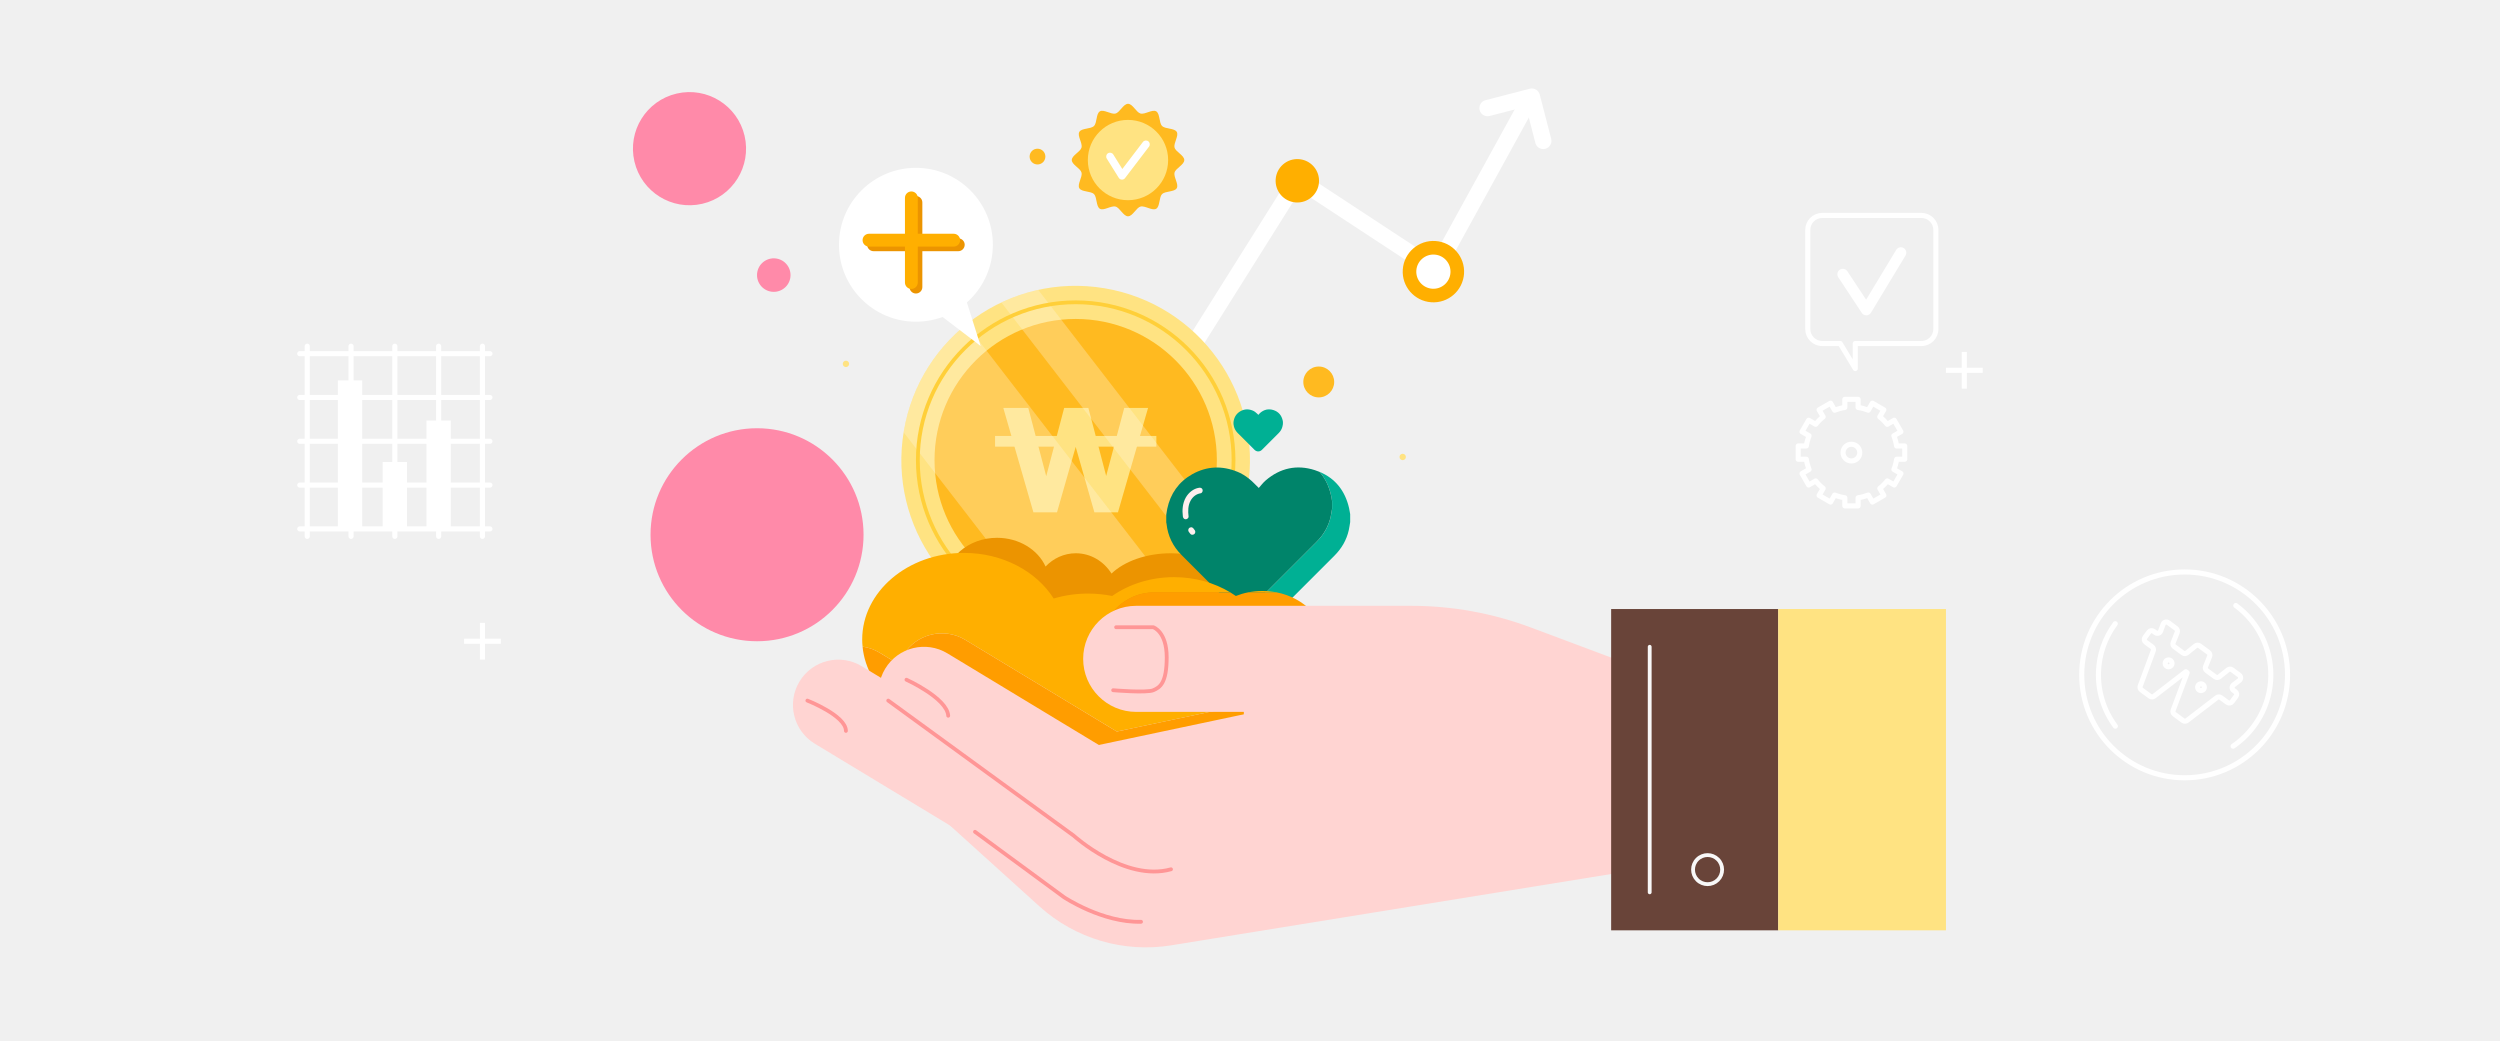
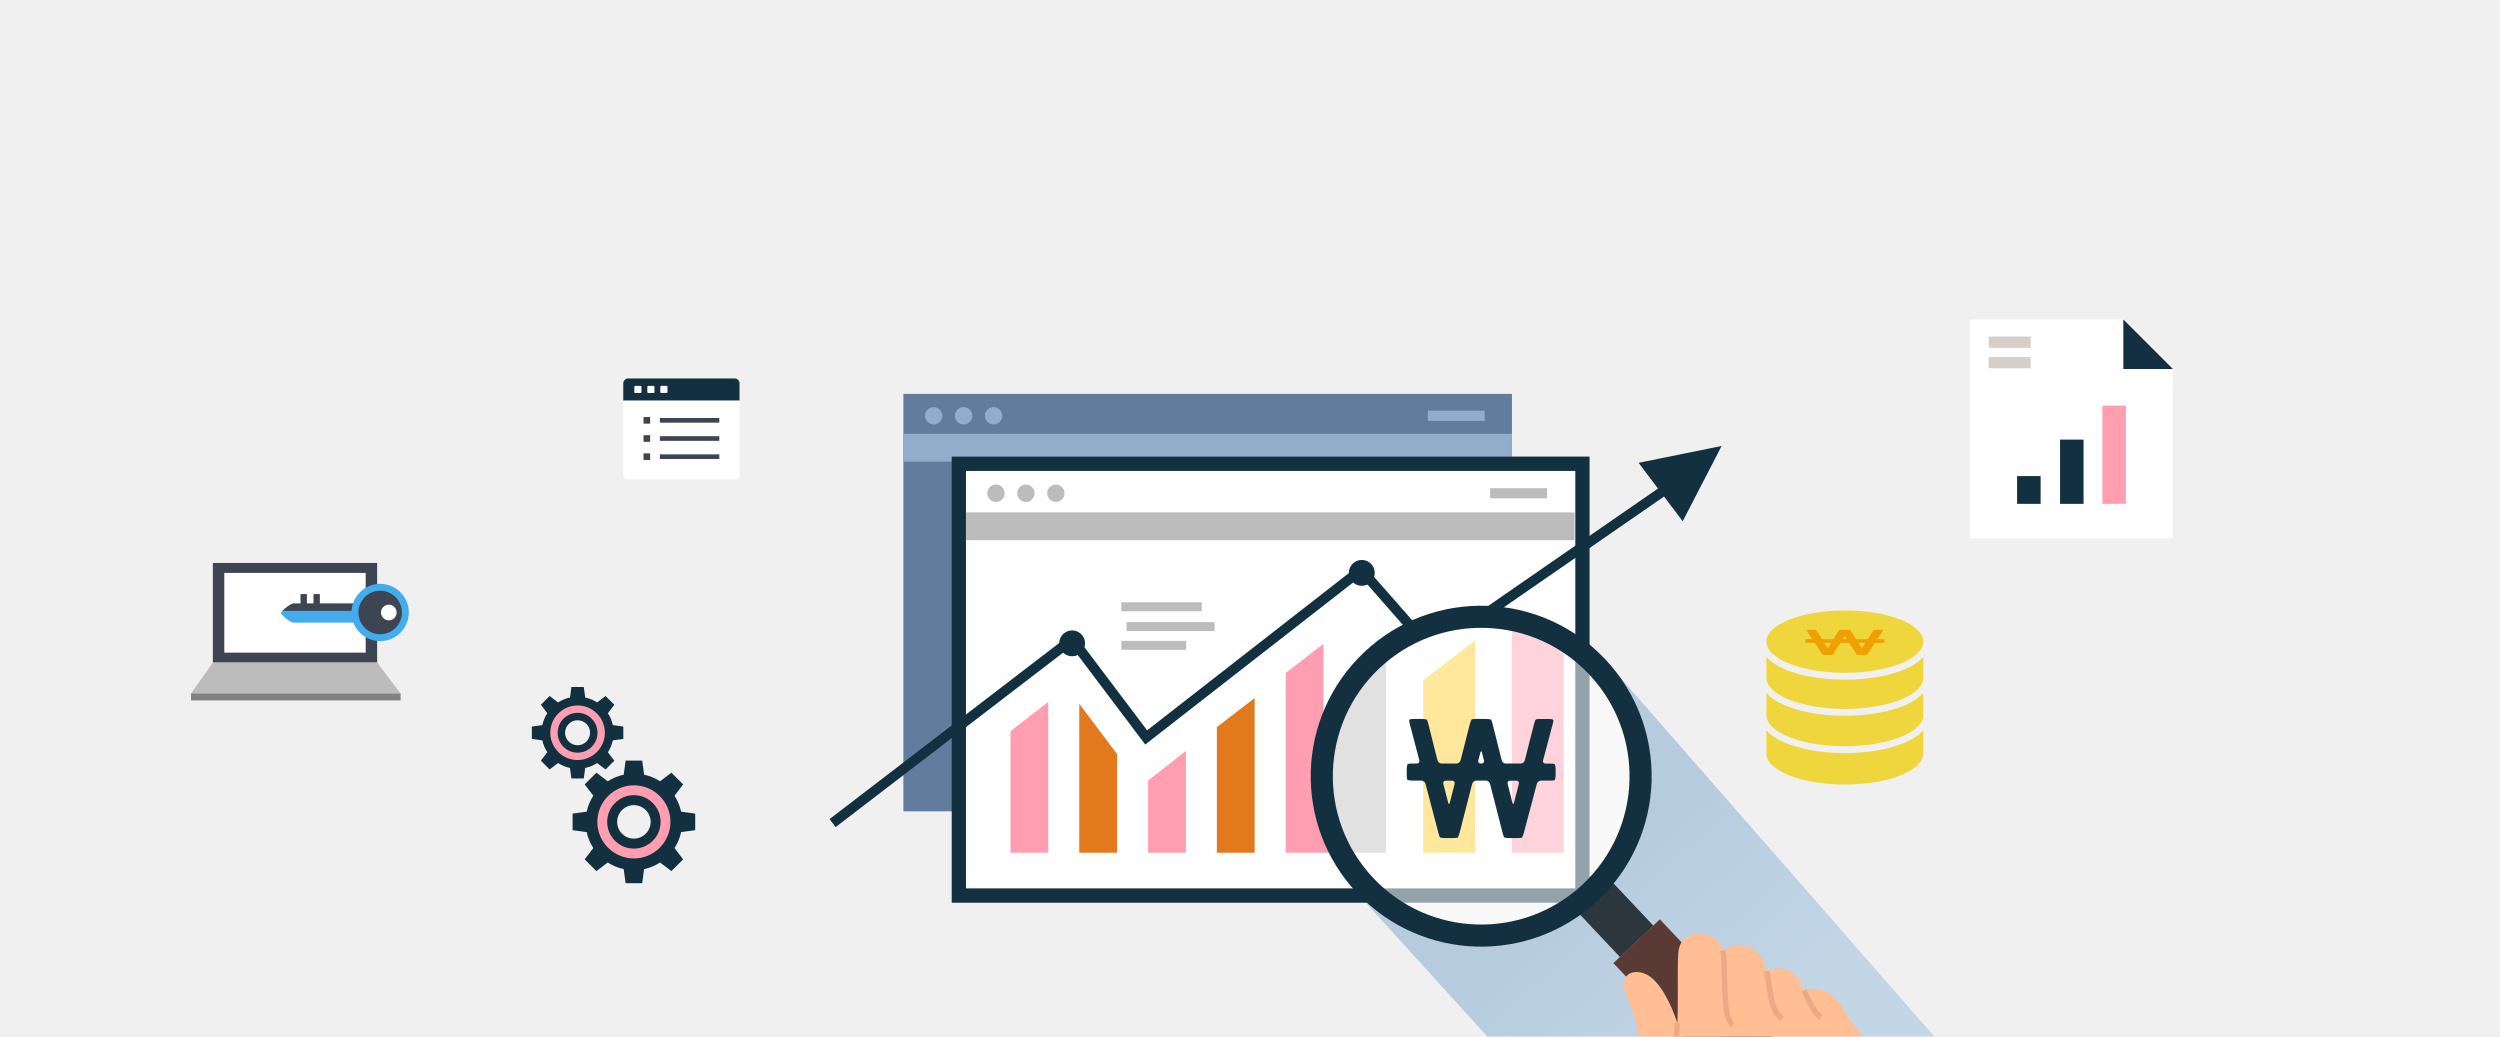
- <svg xmlns="http://www.w3.org/2000/svg" width="980" height="408" viewBox="0 0 980 408" fill="none">
-   <path d="M551.109 179.13C551.109 179.82 550.549 180.38 549.859 180.38C549.169 180.38 548.609 179.82 548.609 179.13C548.609 178.44 549.169 177.88 549.859 177.88C550.549 177.88 551.109 178.44 551.109 179.13Z" fill="#FFE382" />
-   <path d="M332.859 142.64C332.859 143.33 332.299 143.89 331.609 143.89C330.919 143.89 330.359 143.33 330.359 142.64C330.359 141.95 330.919 141.39 331.609 141.39C332.299 141.39 332.859 141.95 332.859 142.64Z" fill="#FFE382" />
-   <path d="M425.711 205.12C425.201 205.08 424.701 204.93 424.241 204.64C422.751 203.7 422.291 201.73 423.231 200.23L505.961 68.58C506.421 67.85 507.151 67.34 507.991 67.16C508.831 66.98 509.711 67.14 510.431 67.61L561.661 101.25L596.001 38.83C596.851 37.28 598.801 36.72 600.341 37.57C601.891 38.42 602.451 40.37 601.601 41.91L565.591 107.36C565.161 108.14 564.421 108.71 563.561 108.92C562.691 109.13 561.781 108.98 561.031 108.49L509.641 74.75L428.651 203.64C427.991 204.67 426.841 205.2 425.711 205.12Z" fill="white" />
-   <path d="M604.74 58.43C603.41 58.34 602.22 57.41 601.87 56.04L598.18 41.78L583.92 45.47C582.21 45.91 580.47 44.88 580.02 43.17C579.58 41.46 580.61 39.72 582.32 39.27L599.68 34.78C601.39 34.34 603.13 35.37 603.58 37.08L608.07 54.43C608.51 56.14 607.48 57.88 605.77 58.33C605.42 58.42 605.07 58.45 604.74 58.43Z" fill="white" />
-   <path d="M517.04 71.47C516.71 76.16 512.64 79.69 507.95 79.36C503.26 79.03 499.73 74.96 500.06 70.27C500.39 65.58 504.46 62.05 509.15 62.38C513.84 62.71 517.38 66.78 517.04 71.47Z" fill="#FFAF00" />
-   <path d="M573.9 107.33C573.43 113.96 567.68 118.96 561.05 118.49C554.42 118.02 549.42 112.27 549.89 105.64C550.36 99.01 556.11 94.01 562.74 94.48C569.37 94.95 574.36 100.7 573.9 107.33Z" fill="#FFAF00" />
-   <path d="M568.58 106.96C568.32 110.65 565.11 113.44 561.42 113.18C557.73 112.92 554.94 109.71 555.2 106.02C555.46 102.33 558.67 99.54 562.36 99.8C566.06 100.06 568.84 103.26 568.58 106.96Z" fill="white" />
-   <path d="M489.034 191.679C495.279 154.467 470.175 119.239 432.964 112.995C395.752 106.75 360.524 131.854 354.28 169.065C348.035 206.276 373.138 241.504 410.35 247.749C447.561 253.994 482.789 228.89 489.034 191.679Z" fill="#FFE382" />
-   <path d="M421.67 235.71C452.234 235.71 477.01 210.933 477.01 180.37C477.01 149.807 452.234 125.03 421.67 125.03C391.107 125.03 366.33 149.807 366.33 180.37C366.33 210.933 391.107 235.71 421.67 235.71Z" fill="#FFBA20" />
-   <path d="M450.041 159.92L438.241 200.84H429.001L421.671 175.18L414.341 200.84H405.101L393.301 159.92H403.091L410.121 186.68L417.151 159.92H426.641L433.621 186.58L440.701 159.92H450.041Z" fill="#FFE382" />
-   <path d="M453.291 170.89H390.061V175.08H453.291V170.89Z" fill="#FFE382" />
-   <g opacity="0.3">
-     <path d="M354.221 169.46L415.131 248.38C417.281 248.58 419.461 248.69 421.671 248.69C436.871 248.69 450.911 243.72 462.251 235.33L378.791 127.19C365.961 137.55 356.951 152.46 354.221 169.46Z" fill="#FFF7E5" />
-     <path d="M482.511 211.49L406.991 113.65C401.941 114.76 397.101 116.42 392.541 118.57L474.071 224.21C477.331 220.31 480.171 216.05 482.511 211.49Z" fill="#FFF7E5" />
+ <svg xmlns="http://www.w3.org/2000/svg" width="1440" height="597" viewBox="0 0 1440 597" fill="none">
+   <g clip-path="url(#clip0_775_2284)">
+     <path d="M931.57 388.33L1160.94 650.47L1075.63 702.35H952.45L787.01 520.36L797.61 521.33L833.27 538.67L867.96 541.56L897.84 529.04L920.49 518.56L935.42 489.52L945.38 461.57L942.17 426.88L931.57 388.33Z" fill="url(#paint0_linear_775_2284)" />
+     <path d="M1223.04 184H1134.79V310.03H1251.57V212.53L1223.04 184Z" fill="white" />
+     <path d="M1223.04 212.53H1251.57L1223.04 184V212.53Z" fill="#123040" />
+     <path d="M1169.65 193.881H1145.51V200.331H1169.65V193.881Z" fill="#D6CEC9" />
+     <path d="M1169.65 205.691H1145.51V212.141H1169.65V205.691Z" fill="#D6CEC9" />
+     <path d="M1175.39 274.221H1161.85V290.211H1175.39V274.221Z" fill="#123040" />
+     <path d="M1200.13 253.221H1186.59V290.211H1200.13V253.221Z" fill="#123040" />
+     <path d="M1224.51 233.641H1210.97V290.211H1224.51V233.641Z" fill="#FF9EB1" />
+     <path d="M870.879 226.869H520.359V467.319H870.879V226.869Z" fill="#617C9C" />
+     <path d="M542.829 239.498C542.829 242.268 540.589 244.508 537.819 244.508C535.059 244.508 532.809 242.268 532.809 239.498C532.809 236.728 535.049 234.488 537.819 234.488C540.589 234.488 542.829 236.728 542.829 239.498Z" fill="#92ADCC" />
+     <path d="M560.059 239.498C560.059 242.268 557.819 244.508 555.049 244.508C552.289 244.508 550.039 242.268 550.039 239.498C550.039 236.728 552.279 234.488 555.049 234.488C557.819 234.488 560.059 236.728 560.059 239.498Z" fill="#92ADCC" />
+     <path d="M577.299 239.498C577.299 242.268 575.059 244.508 572.289 244.508C569.529 244.508 567.279 242.268 567.279 239.498C567.279 236.728 569.519 234.488 572.289 234.488C575.059 234.488 577.299 236.728 577.299 239.498Z" fill="#92ADCC" />
+     <path d="M855.23 236.58H822.42V242.42H855.23V236.58Z" fill="#92ADCC" />
+     <path d="M870.879 249.879H520.359V265.889H870.879V249.879Z" fill="#92ADCC" />
+     <path d="M915.59 263H548.18V519.96H915.59V263Z" fill="#123040" />
+     <path d="M907.38 271.26H556.4V511.71H907.38V271.26Z" fill="white" />
+     <path d="M425.98 220.8C425.98 219.26 424.72 218 423.18 218H361.8C360.26 218 359 219.26 359 220.8V230.77H425.97V220.8H425.98Z" fill="#123040" />
+     <path d="M359.01 230.77V273.43C359.01 274.97 360.27 276.23 361.81 276.23H423.19C424.73 276.23 425.99 274.97 425.99 273.43V230.77H359.01Z" fill="white" />
+     <path d="M380.35 222.74C380.35 222.48 380.56 222.27 380.82 222.27H383.99C384.25 222.27 384.46 222.48 384.46 222.74V225.91C384.46 226.17 384.25 226.38 383.99 226.38H380.82C380.57 226.38 380.35 226.17 380.35 225.91V222.74Z" fill="white" />
+     <path d="M372.859 222.74C372.859 222.48 373.069 222.27 373.329 222.27H376.499C376.759 222.27 376.969 222.48 376.969 222.74V225.91C376.969 226.17 376.759 226.38 376.499 226.38H373.329C373.069 226.38 372.859 226.17 372.859 225.91V222.74Z" fill="white" />
+     <path d="M365.369 222.74C365.369 222.48 365.579 222.27 365.839 222.27H369.009C369.269 222.27 369.479 222.48 369.479 222.74V225.91C369.479 226.17 369.269 226.38 369.009 226.38H365.839C365.579 226.38 365.369 226.17 365.369 225.91V222.74Z" fill="white" />
+     <path d="M400.44 478.189V468.629L392.33 467.529C391.61 464.209 390.3 461.109 388.52 458.339L393.48 451.819L386.72 445.059L380.2 450.029C377.43 448.239 374.33 446.929 371.01 446.219L369.91 438.109H360.35L359.25 446.219C355.93 446.939 352.82 448.249 350.06 450.029L343.54 445.059L336.77 451.819L341.74 458.339C339.95 461.109 338.64 464.209 337.93 467.529L329.82 468.629V478.189L337.93 479.289C338.65 482.609 339.95 485.719 341.74 488.479L336.77 494.999L343.54 501.759L350.06 496.799C352.82 498.589 355.93 499.899 359.25 500.609L360.35 508.719H369.91L371.01 500.609C374.34 499.889 377.43 498.579 380.2 496.799L386.72 501.759L393.48 494.999L388.52 488.479C390.31 485.709 391.62 482.609 392.33 479.289L400.44 478.189ZM365.12 483.059C359.8 483.059 355.47 478.729 355.47 473.409C355.47 468.089 359.8 463.759 365.12 463.759C370.44 463.759 374.77 468.089 374.77 473.409C374.77 478.729 370.44 483.059 365.12 483.059Z" fill="#123040" />
+     <path d="M365.12 452.35C353.51 452.35 344.07 461.8 344.07 473.41C344.07 485.02 353.52 494.47 365.12 494.47C376.73 494.47 386.18 485.02 386.18 473.41C386.18 461.8 376.73 452.35 365.12 452.35ZM365.12 488.8C356.62 488.8 349.73 481.91 349.73 473.41C349.73 464.91 356.62 458.02 365.12 458.02C373.62 458.02 380.51 464.91 380.51 473.41C380.51 481.91 373.62 488.8 365.12 488.8Z" fill="#FF9EB1" />
+     <path d="M359.04 425.621V418.481L352.99 417.661C352.46 415.181 351.48 412.871 350.15 410.801L353.85 405.941L348.8 400.891L343.94 404.601C341.87 403.271 339.56 402.291 337.08 401.761L336.26 395.711H329.13L328.31 401.761C325.83 402.301 323.51 403.271 321.45 404.601L316.59 400.891L311.54 405.941L315.24 410.801C313.91 412.861 312.93 415.181 312.4 417.661L306.35 418.481V425.621L312.4 426.441C312.93 428.921 313.91 431.231 315.24 433.301L311.54 438.161L316.59 443.211L321.45 439.511C323.51 440.841 325.82 441.821 328.31 442.351L329.13 448.401H336.26L337.08 442.351C339.56 441.821 341.87 440.841 343.94 439.511L348.8 443.211L353.85 438.161L350.15 433.301C351.48 431.241 352.46 428.921 352.99 426.441L359.04 425.621ZM332.69 429.261C328.72 429.261 325.49 426.031 325.49 422.061C325.49 418.091 328.72 414.861 332.69 414.861C336.66 414.861 339.89 418.091 339.89 422.061C339.89 426.031 336.66 429.261 332.69 429.261Z" fill="#123040" />
+     <path d="M332.69 406.352C324.03 406.352 316.98 413.402 316.98 422.062C316.98 430.722 324.03 437.772 332.69 437.772C341.35 437.772 348.4 430.722 348.4 422.062C348.4 413.402 341.35 406.352 332.69 406.352ZM332.69 433.542C326.35 433.542 321.21 428.402 321.21 422.062C321.21 415.722 326.35 410.582 332.69 410.582C339.03 410.582 344.17 415.722 344.17 422.062C344.17 428.402 339.03 433.542 332.69 433.542Z" fill="#FF9EB1" />
+     <path d="M578.7 284.11C578.7 286.88 576.46 289.12 573.69 289.12C570.92 289.12 568.68 286.88 568.68 284.11C568.68 281.34 570.92 279.1 573.69 279.1C576.46 279.11 578.7 281.35 578.7 284.11Z" fill="#BCBCBC" />
+     <path d="M595.94 284.11C595.94 286.88 593.7 289.12 590.93 289.12C588.16 289.12 585.92 286.88 585.92 284.11C585.92 281.34 588.16 279.1 590.93 279.1C593.7 279.11 595.94 281.35 595.94 284.11Z" fill="#BCBCBC" />
+     <path d="M613.18 284.11C613.18 286.88 610.94 289.12 608.17 289.12C605.4 289.12 603.16 286.88 603.16 284.11C603.16 281.34 605.4 279.1 608.17 279.1C610.94 279.1 613.18 281.35 613.18 284.11Z" fill="#BCBCBC" />
+     <path d="M891.111 281.189H858.301V287.029H891.111V281.189Z" fill="#BCBCBC" />
+     <path d="M906.92 295.141H556.4V311.151H906.92V295.141Z" fill="#BCBCBC" />
+     <path d="M603.799 491.18H582.029V421.15L603.799 404.25V491.18Z" fill="#FF9EB1" />
+     <path d="M643.43 491.181H621.66V405.391L643.43 434.331V491.181Z" fill="#E2791C" />
+     <path d="M683.059 491.18H661.289V449.61L683.059 432.48V491.18Z" fill="#FF9EB1" />
+     <path d="M722.68 491.179H700.92V418.829L722.68 402.039V491.179Z" fill="#E2791C" />
+     <path d="M481.34 476.4L477.82 471.81L609.79 370.6L618.7 364.21L624.59 372.74L660.74 420.67L776.7 330.29L784.6 324.23L791.23 332L814.97 359.06L836.61 353.44L853.82 351.34L958.91 278.68L962.2 283.44L855.94 356.91L837.69 359.13L812.97 365.55L786.86 335.78L783.77 332.16L780.24 334.86L659.66 428.85L619.86 376.07L617.29 372.34L613.2 375.28L481.34 476.4Z" fill="#123040" />
+     <path d="M943.82 266.571L991.65 256.881L969.24 300.241L943.82 266.571Z" fill="#123040" />
+     <path d="M699.581 358.35H648.881V363.49H699.581V358.35Z" fill="#BCBCBC" />
+     <path d="M692.221 346.93H645.891V352.07H692.221V346.93Z" fill="#BCBCBC" />
+     <path d="M683.221 369.141H645.891V374.281H683.221V369.141Z" fill="#BCBCBC" />
+     <path d="M762.321 414.271V370.811L740.551 387.651V491.191H765.941C757.011 467.821 752.861 437.331 762.321 414.271Z" fill="#FF9EB1" />
+     <path d="M925.541 504.733L906.332 522.828L933.122 551.267L952.332 533.172L925.541 504.733Z" fill="#2C363D" />
+     <path d="M968.301 542.5L956.081 529.52L929.311 554.74L937.311 563.24L1008.35 638.74L1035.33 611.76L968.301 542.5Z" fill="#5A3A35" />
+     <path d="M849.6 491.179H819.77V391.849L849.6 368.949V491.179Z" fill="#FFCA22" />
+     <path d="M798.38 379.15C797.08 380.23 795.81 381.36 794.56 382.53C779.86 396.37 768.59 414.19 765.98 432.74V456.79C767.68 468.83 771.32 480.58 778.19 491.18H798.38V379.15Z" fill="#BCBCBC" />
+     <path d="M900.711 491.181V373.711C891.521 367.551 881.371 363.351 870.881 361.141V491.181H900.711Z" fill="#FF9EB1" />
+     <path d="M1062.63 351.619C1037.67 351.619 1017.43 359.659 1017.43 369.579C1017.43 379.499 1037.67 387.539 1062.63 387.539C1087.59 387.539 1107.83 379.499 1107.83 369.579C1107.83 359.659 1087.59 351.619 1062.63 351.619Z" fill="#F0D63D" />
+     <path d="M1084.79 368.19H1081.33L1084.74 363.09C1084.79 363.01 1084.75 362.93 1084.63 362.87C1084.51 362.81 1084.32 362.77 1084.12 362.77H1079.71C1079.42 362.77 1079.16 362.85 1079.09 362.96L1075.74 368.19H1069.16L1065.86 362.96C1065.78 362.85 1065.53 362.77 1065.23 362.77H1060.05C1059.76 362.77 1059.5 362.85 1059.43 362.96L1056.07 368.19H1049.5L1046.2 362.96C1046.13 362.85 1045.87 362.77 1045.58 362.77H1041.22C1041.02 362.77 1040.83 362.81 1040.71 362.87C1040.59 362.93 1040.55 363.01 1040.59 363.09L1043.96 368.19H1040.48C1040.13 368.19 1039.84 368.31 1039.84 368.44V370.01C1039.84 370.15 1040.13 370.27 1040.48 370.27H1045.33L1049.82 377.07C1049.9 377.18 1050.16 377.26 1050.44 377.26H1055.11C1055.4 377.26 1055.66 377.18 1055.73 377.07L1060.13 370.28H1065.09L1069.48 377.07C1069.56 377.18 1069.81 377.26 1070.1 377.26H1074.77C1075.06 377.26 1075.32 377.18 1075.4 377.07L1079.94 370.27H1084.79C1085.14 370.27 1085.44 370.15 1085.44 370.01V368.44C1085.43 368.31 1085.14 368.19 1084.79 368.19ZM1074.41 370.27L1072.44 373.33L1070.47 370.27H1074.41ZM1063.73 368.19H1061.5L1062.63 366.46L1063.73 368.19ZM1054.74 370.27L1052.77 373.33L1050.79 370.27H1054.74Z" fill="#EFA003" />
+     <path d="M1062.63 408.329C1087.59 408.329 1107.83 400.289 1107.83 390.369V378.389C1100.15 387.009 1081.31 391.479 1062.63 391.479C1043.95 391.479 1025.11 387.009 1017.43 378.389V390.369C1017.43 400.289 1037.67 408.329 1062.63 408.329Z" fill="#F0D63D" />
+     <path d="M1062.63 429.82C1087.59 429.82 1107.83 421.78 1107.83 411.86V399.18C1100.15 407.8 1081.31 412.27 1062.63 412.27C1043.95 412.27 1025.11 407.8 1017.43 399.18V411.86C1017.43 421.79 1037.67 429.82 1062.63 429.82Z" fill="#F0D63D" />
+     <path d="M1062.63 451.91C1087.59 451.91 1107.83 443.87 1107.83 433.95V420.68C1100.15 429.3 1081.31 433.77 1062.63 433.77C1043.95 433.77 1025.11 429.3 1017.43 420.68V433.95C1017.43 443.87 1037.67 451.91 1062.63 451.91Z" fill="#F0D63D" />
+     <path opacity="0.55" d="M943.708 449.319C944.949 399.303 905.409 357.75 855.392 356.51C805.376 355.269 763.823 394.809 762.583 444.826C761.342 494.842 800.882 536.395 850.899 537.635C900.915 538.876 942.467 499.336 943.708 449.319Z" fill="white" />
+     <path d="M924.639 379.759C887.459 340.289 825.309 338.429 785.839 375.609C746.369 412.789 744.509 474.929 781.689 514.409C818.869 553.879 881.02 555.739 920.49 518.559C959.96 481.379 961.819 419.229 924.639 379.759ZM911.759 509.299C877.399 541.659 823.319 540.039 790.959 505.689C758.599 471.329 760.209 417.249 794.569 384.879C828.929 352.519 883.009 354.129 915.379 388.489C947.729 422.849 946.119 476.929 911.759 509.299Z" fill="#123040" />
+     <path d="M895.45 440.089C895.11 439.939 893.99 439.819 892.95 439.819H890.2C889.16 439.819 888.53 438.999 888.8 437.999L894.26 417.489C894.53 416.489 894.76 415.329 894.77 414.909C894.77 414.909 894.77 414.909 894.52 414.609C894.31 414.319 894.31 414.319 894.31 414.319C893.91 414.219 892.73 414.129 891.7 414.129H887.17C886.13 414.129 885.05 414.219 884.76 414.319C884.47 414.429 883.91 415.859 883.65 416.859L878.27 437.979C878.01 438.979 876.96 439.809 875.92 439.809H867.33C866.29 439.809 865.24 438.989 864.99 437.979L859.69 416.869C859.44 415.869 859.09 414.839 858.92 414.579C858.75 414.329 857.2 414.119 856.17 414.119H850.18C849.14 414.119 848.07 414.209 847.79 414.309C847.51 414.419 846.93 415.849 846.68 416.849L841.29 437.969C841.03 438.969 839.98 439.799 838.94 439.799H830.33C829.29 439.799 828.24 438.979 827.99 437.969L822.7 416.869C822.45 415.859 822.1 414.839 821.93 414.579C821.76 414.329 820.22 414.119 819.18 414.119H814.74C813.7 414.119 812.53 414.199 812.13 414.309C812.13 414.309 812.13 414.309 811.89 414.599C811.66 414.899 811.66 414.899 811.66 414.899C811.67 415.319 811.9 416.479 812.16 417.479L817.54 437.979C817.8 438.979 817.17 439.799 816.13 439.799H813.37C812.33 439.799 811.21 439.919 810.88 440.069C810.55 440.219 810.27 441.849 810.27 442.879V446.539C810.27 447.579 810.39 448.689 810.55 449.029C810.7 449.359 812.34 449.629 813.37 449.629H818.73C819.77 449.629 820.83 450.449 821.09 451.449L828.58 480.009C828.84 481.009 829.2 482.029 829.37 482.279C829.54 482.519 831.08 482.719 832.11 482.719H837.12C838.16 482.719 839.24 482.639 839.52 482.539C839.8 482.439 840.4 480.999 840.65 479.999L847.97 451.459C848.23 450.459 849.29 449.639 850.32 449.639H855.91C856.95 449.639 858 450.459 858.26 451.459L865.57 479.999C865.83 480.999 866.18 482.029 866.34 482.269C866.51 482.519 868.06 482.719 869.09 482.719H874.11C875.15 482.719 876.22 482.639 876.51 482.549C876.79 482.449 877.39 481.019 877.65 480.019L885.22 451.459C885.49 450.459 886.55 449.639 887.59 449.639H892.94C893.98 449.639 895.1 449.519 895.44 449.369C895.78 449.219 896.05 447.589 896.05 446.549V442.889C896.06 441.869 895.79 440.239 895.45 440.089ZM873.46 449.659C874.5 449.659 875.13 450.479 874.87 451.479L872.08 462.339C871.82 463.339 871.4 463.339 871.15 462.339L868.38 451.479C868.12 450.479 868.76 449.649 869.8 449.649H873.46V449.659ZM854.75 437.989C855 438.989 854.36 439.819 853.33 439.819H852.92C851.88 439.819 851.25 438.999 851.51 437.999L852.68 433.479C852.94 432.479 853.36 432.479 853.61 433.479L854.75 437.989ZM836.45 449.659C837.49 449.659 838.12 450.479 837.87 451.479L835.09 462.339C834.83 463.339 834.41 463.339 834.15 462.339L831.36 451.479C831.1 450.479 831.74 449.659 832.78 449.659H836.45Z" fill="#123040" />
+     <path d="M998.289 590.291C998.289 590.291 996.349 589.571 994.939 584.451C993.529 579.331 993.209 562.671 993.009 552.361C992.819 542.501 986.339 538.3 979.879 537.84C973.419 537.38 967.309 540.191 966.659 549.301C966.009 558.411 966.939 581.521 965.889 593.261C964.919 604.121 967.809 618.951 963.709 626.731" fill="#FFBE94" />
+     <path d="M1026.42 586.64C1022.32 583.39 1020.99 579.76 1019.62 571.53C1018.55 565.1 1017.74 554.67 1012.92 549.08C1007.86 543.22 995.69 544.03 992.33 547.54C992.33 547.54 992.94 570.24 994.22 586.52" fill="#FFBE94" />
+     <path d="M1048.82 585.87C1044.52 583.99 1039.85 571.33 1036.3 564.6C1032.26 556.93 1021.55 556.75 1017.43 559.39C1017.43 559.39 1021.2 581.8 1021.2 583.52" fill="#FFBE94" />
+     <path d="M966.149 589.241C962.779 578.761 956.169 565.071 948.369 561.281C942.359 558.361 935.749 560.091 935.319 566.171C934.889 572.241 938.189 576.261 940.359 582.291C942.839 589.161 942.459 593.291 944.849 600.331C946.799 606.081 947.969 609.901 948.999 621.601C949.649 629.031 947.189 637.321 954.399 646.701C961.609 656.071 974.319 677.851 982.409 686.701C985.269 689.821 987.879 699.311 990.239 702.361H1075.64C1074.4 693.591 1073.7 675.591 1073.92 669.001C1074.28 658.391 1075.43 625.001 1076.86 613.281C1078.29 601.571 1075.24 598.691 1072.49 595.841C1069.74 592.991 1066.36 588.871 1060.52 579.331C1054.07 568.791 1044 568.701 1039.46 570.001" fill="#FFBE94" />
+     <path d="M997.73 591.801C997.09 591.561 994.9 590.371 993.39 584.881C991.94 579.601 991.62 563.341 991.4 552.581V552.391C991.37 550.821 991.04 549.011 990.76 547.941L993.87 547.141C994.2 548.441 994.57 550.481 994.61 552.331V552.521C994.81 562.471 995.14 579.131 996.48 584.031C997.58 588.031 998.93 588.831 998.95 588.841C998.88 588.801 998.84 588.791 998.84 588.791L997.73 591.801Z" fill="#EDA983" />
+     <path d="M1025.42 587.9C1020.78 584.23 1019.39 579.97 1018.03 571.8C1017.87 570.81 1017.69 569.63 1017.5 568.35C1017.1 565.6 1016.64 562.49 1016.06 559.84L1019.2 559.15C1019.8 561.9 1020.27 565.08 1020.68 567.88C1020.86 569.14 1021.03 570.3 1021.2 571.26C1022.6 579.67 1023.88 582.57 1027.41 585.37L1025.42 587.9Z" fill="#EDA983" />
+     <path d="M1048.18 587.351C1044.96 585.941 1041.86 580.351 1037.6 571.161L1040.51 569.811C1042.53 574.161 1046.73 583.211 1049.47 584.411L1048.18 587.351Z" fill="#EDA983" />
+     <path d="M965.129 627.471L962.289 625.971C964.729 621.331 964.479 613.491 964.229 605.901C964.089 601.561 963.939 597.071 964.289 593.111C964.359 592.371 964.419 591.201 964.469 590.171L964.519 589.221L967.729 589.391L967.679 590.331C967.629 591.391 967.569 592.591 967.489 593.391C967.149 597.151 967.299 601.541 967.439 605.791C967.689 613.811 967.969 622.081 965.129 627.471Z" fill="#EDA983" />
+     <path d="M625 370.569C625 374.679 621.66 378.019 617.55 378.019C613.43 378.019 610.1 374.689 610.1 370.569C610.1 366.449 613.44 363.119 617.55 363.119C621.66 363.119 625 366.449 625 370.569Z" fill="#123040" />
+     <path d="M791.849 329.979C791.849 334.089 788.509 337.429 784.399 337.429C780.279 337.429 776.949 334.089 776.949 329.979C776.949 325.859 780.289 322.529 784.399 322.529C788.519 322.519 791.849 325.859 791.849 329.979Z" fill="#123040" />
+     <path d="M217.23 324.25H122.6V381.66H217.23V324.25Z" fill="#3D4553" />
+     <path d="M210.629 329.99H129.199V375.92H210.629V329.99Z" fill="white" />
+     <path d="M122.6 381.66L110 399.41H230.73L217.23 381.66H122.6Z" fill="#BCBCBC" />
+     <path d="M230.73 399.41H110V403.46H230.73V399.41Z" fill="#828282" />
+     <path d="M203.9 347.65C205.87 347.65 207.47 350.11 207.47 353.15C207.47 356.19 205.87 358.65 203.9 358.65H169.07C167.1 358.65 161.82 354.04 161.82 353.15C161.82 352.27 167.1 347.65 169.07 347.65H203.9Z" fill="#43ACED" />
+     <path d="M176.77 342.201H173.11V347.651H169.06C167.6 347.651 164.34 350.171 162.74 351.851H207.36C206.98 349.441 205.57 347.651 203.9 347.651H184.23V342.201H180.57V347.651H176.78L176.77 342.201Z" fill="#3D4553" />
+     <path d="M218.97 336.971C227.7 336.971 234.79 344.051 234.79 352.791C234.79 361.521 227.71 368.611 218.97 368.611C210.23 368.611 203.15 361.531 203.15 352.791C203.16 344.051 210.24 336.971 218.97 336.971Z" fill="#3D4553" />
+     <path d="M202.49 352.791C202.49 361.891 209.87 369.281 218.98 369.281C228.09 369.281 235.47 361.901 235.47 352.791C235.47 343.681 228.09 336.301 218.98 336.301C209.87 336.301 202.49 343.681 202.49 352.791ZM231.51 352.791C231.51 359.711 225.9 365.321 218.98 365.321C212.06 365.321 206.45 359.711 206.45 352.791C206.45 345.871 212.06 340.261 218.98 340.261C225.9 340.251 231.51 345.871 231.51 352.791Z" fill="#43ACED" />
+     <path d="M219.451 352.801C219.451 355.291 221.461 357.301 223.951 357.301C226.441 357.301 228.451 355.291 228.451 352.801C228.451 350.321 226.431 348.301 223.951 348.301C221.461 348.301 219.451 350.321 219.451 352.801Z" fill="white" />
+     <path d="M414.319 240.77H380.109V243.46H414.319V240.77Z" fill="#3D4553" />
+     <path d="M414.319 251.238H380.109V253.928H414.319V251.238Z" fill="#3D4553" />
+     <path d="M414.319 261.709H380.109V264.399H414.319V261.709Z" fill="#3D4553" />
+     <path d="M374.48 240.209H370.67V244.019H374.48V240.209Z" fill="#3D4553" />
+     <path d="M374.48 250.68H370.67V254.49H374.48V250.68Z" fill="#3D4553" />
+     <path d="M374.48 261.148H370.67V264.958H374.48V261.148Z" fill="#3D4553" />
  </g>
-   <path d="M421.671 243C387.141 243 359.051 214.91 359.051 180.38C359.051 145.85 387.141 117.76 421.671 117.76C456.201 117.76 484.291 145.85 484.291 180.38C484.291 214.91 456.201 243 421.671 243ZM421.671 119.24C387.961 119.24 360.541 146.66 360.541 180.37C360.541 214.08 387.961 241.5 421.671 241.5C455.381 241.5 482.801 214.08 482.801 180.37C482.801 146.66 455.381 119.24 421.671 119.24Z" fill="#FFCF39" />
-   <path d="M459.011 216.88C449.281 216.88 440.721 220.04 435.711 224.84C432.701 220.04 427.561 216.88 421.721 216.88C417.091 216.88 412.901 218.87 409.861 222.08C406.861 215.48 399.481 210.82 390.841 210.82C379.541 210.82 370.381 218.79 370.381 228.63C370.381 238.47 379.541 246.44 390.841 246.44C396.801 246.44 402.171 244.22 405.911 240.67C408.231 247.56 414.431 252.5 421.731 252.5C427.571 252.5 432.711 249.34 435.721 244.54C440.731 249.34 449.301 252.5 459.021 252.5C474.471 252.5 486.991 244.53 486.991 234.69C486.981 224.85 474.461 216.88 459.011 216.88Z" fill="#EC9400" />
-   <path d="M528.84 199.2C527.29 192.4 523.44 187.54 517.27 184.98C519.44 187.43 520.94 190.49 521.77 194.13C521.94 194.89 522.05 195.66 522.18 196.42C522.18 197.43 522.18 198.44 522.18 199.45C522 200.48 521.86 201.53 521.64 202.55C520.79 206.36 518.9 209.58 516.16 212.33C508.18 220.31 500.21 228.28 492.23 236.26C489.57 238.91 485.86 239.27 482.93 237.32C484.58 238.97 486.22 240.61 487.87 242.26C491 245.37 495.55 245.36 498.67 242.24C506.82 234.1 514.97 225.95 523.12 217.8C525.91 215 527.85 211.71 528.72 207.82C528.95 206.78 529.09 205.71 529.27 204.66C529.27 203.63 529.27 202.59 529.27 201.56C529.12 200.76 529.02 199.98 528.84 199.2Z" fill="#00B094" />
-   <path d="M521.76 194.13C520.93 190.5 519.43 187.43 517.26 184.98C516.66 184.73 516.04 184.49 515.4 184.29C508.35 182.03 501.83 183.46 496.17 188.31C495.17 189.16 494.38 190.24 493.44 191.28C492.72 190.56 492.19 190.04 491.67 189.52C490.36 188.2 488.94 187.02 487.36 186.08C486.97 185.85 486.57 185.62 486.16 185.42C485.85 185.27 485.53 185.12 485.2 184.99C479.12 182.47 473.12 182.67 467.35 185.9C462.04 188.9 458.8 193.5 457.55 199.48C457.39 200.26 457.29 201.04 457.17 201.83C457.17 202.82 457.17 203.8 457.17 204.78C457.21 204.96 457.27 205.14 457.28 205.33C457.79 210.1 459.78 214.18 463.16 217.56C469.74 224.15 476.32 230.74 482.91 237.32C485.84 239.27 489.55 238.91 492.21 236.26C500.19 228.29 508.17 220.31 516.14 212.33C518.88 209.58 520.77 206.36 521.62 202.55C521.85 201.53 521.98 200.49 522.16 199.45C522.16 198.44 522.16 197.42 522.16 196.42C522.04 195.65 521.94 194.88 521.76 194.13Z" fill="#00846A" />
-   <path d="M470.05 191.2C467.83 191.53 465.92 193.11 464.83 195.03C463.57 197.26 463.36 199.94 463.68 202.44C463.76 203.04 464.14 203.56 464.8 203.56C465.35 203.56 466 203.04 465.92 202.44C465.66 200.39 465.68 198.16 466.69 196.3C467.52 194.77 468.9 193.63 470.64 193.37C471.24 193.28 471.57 192.52 471.42 191.99C471.26 191.34 470.65 191.1 470.05 191.2Z" fill="#FFEEEE" />
-   <path d="M465.951 208.39C466.121 208.62 466.291 208.84 466.451 209.07C466.521 209.2 466.621 209.31 466.741 209.39C466.851 209.49 466.981 209.56 467.121 209.59C467.271 209.64 467.421 209.64 467.571 209.61C467.721 209.6 467.861 209.56 467.991 209.48C468.071 209.42 468.141 209.36 468.221 209.3C468.361 209.16 468.461 208.99 468.511 208.8C468.521 208.7 468.541 208.6 468.551 208.5C468.551 208.3 468.501 208.11 468.401 207.93C468.231 207.7 468.061 207.48 467.901 207.25C467.831 207.12 467.731 207.01 467.611 206.93C467.501 206.83 467.371 206.76 467.231 206.73C467.081 206.68 466.931 206.68 466.781 206.71C466.631 206.72 466.491 206.76 466.361 206.84C466.281 206.9 466.211 206.96 466.131 207.02C465.991 207.16 465.891 207.33 465.841 207.52C465.831 207.62 465.811 207.72 465.801 207.82C465.801 208.02 465.851 208.21 465.951 208.39Z" fill="#FFEEEE" />
-   <path d="M352.37 260.43C352.78 259.2 353.33 257.99 354.03 256.84C359.11 248.45 370.03 245.76 378.42 250.84L437.79 286.76L493.22 275.03C493.5 274.62 493.78 274.2 494.04 273.78H452.42C440.94 273.78 431.63 264.47 431.63 252.99C431.63 241.51 440.94 232.2 452.42 232.2H482.25C476.02 228.45 468.42 226.24 460.21 226.24C451.01 226.24 442.57 229.01 435.97 233.62C432.93 233.01 429.77 232.68 426.52 232.68C421.79 232.68 417.26 233.37 413.04 234.62C406.3 223.98 393.09 216.74 377.88 216.74C355.84 216.74 337.98 231.94 337.98 250.69C337.98 251.63 338.04 252.56 338.13 253.48C340.44 253.81 342.72 254.59 344.84 255.87L352.37 260.43Z" fill="#FFAF00" />
-   <path d="M500.41 232.21C498.62 231.86 496.76 231.67 494.84 231.67C492.92 231.67 491.06 231.86 489.27 232.21H494.6H500.41Z" fill="#FFAF00" />
-   <path d="M377.881 284.64C382.031 284.64 386.041 284.1 389.801 283.1C396.521 294.57 410.431 302.45 426.521 302.45C438.521 302.45 449.311 298.06 456.811 291.08C457.931 291.16 459.061 291.21 460.211 291.21C474.311 291.21 486.601 284.7 493.221 275.03L437.791 286.76L378.421 250.84C370.031 245.76 359.101 248.45 354.031 256.84C353.331 258 352.781 259.2 352.371 260.43L344.831 255.87C342.711 254.59 340.431 253.8 338.121 253.48C339.801 270.92 356.951 284.64 377.881 284.64Z" fill="#FF9D00" />
-   <path d="M431.631 252.99C431.631 264.47 440.941 273.78 452.421 273.78H494.041C494.091 273.7 494.141 273.63 494.191 273.55C494.411 273.55 494.631 273.56 494.851 273.56C508.451 273.56 519.481 264.18 519.481 252.61C519.481 242.67 511.341 234.35 500.421 232.2H494.611H489.281C487.601 232.53 485.981 233.01 484.451 233.62C483.741 233.12 483.011 232.66 482.261 232.2H452.431C440.941 232.21 431.631 241.51 431.631 252.99Z" fill="#FF9D00" />
-   <path fill-rule="evenodd" clip-rule="evenodd" d="M502.899 166.23C502.849 166.51 502.809 166.8 502.749 167.08C502.519 168.13 501.999 169.01 501.249 169.76C499.059 171.95 496.869 174.14 494.679 176.33C493.839 177.17 492.619 177.17 491.779 176.34C489.559 174.13 487.349 171.92 485.139 169.7C484.229 168.79 483.699 167.7 483.559 166.41C483.559 166.36 483.539 166.31 483.529 166.26C483.529 166 483.529 165.73 483.529 165.47C483.559 165.26 483.589 165.05 483.629 164.84C483.969 163.23 484.839 162 486.259 161.19C487.809 160.32 489.419 160.27 491.059 160.94C491.729 161.22 492.289 161.65 492.799 162.16C492.939 162.3 493.079 162.44 493.279 162.63C493.539 162.35 493.749 162.06 494.019 161.83C495.539 160.53 497.289 160.14 499.189 160.75C501.139 161.37 502.339 162.75 502.799 164.76C502.849 164.97 502.879 165.18 502.909 165.39C502.899 165.67 502.899 165.95 502.899 166.23Z" fill="#00B094" />
-   <path d="M309.712 109.351C310.549 105.821 308.365 102.28 304.835 101.443C301.304 100.607 297.764 102.79 296.927 106.321C296.09 109.852 298.274 113.392 301.805 114.229C305.335 115.065 308.876 112.882 309.712 109.351Z" fill="#FF8AA9" />
-   <path d="M296.76 251.37C319.818 251.37 338.51 232.678 338.51 209.62C338.51 186.562 319.818 167.87 296.76 167.87C273.702 167.87 255.01 186.562 255.01 209.62C255.01 232.678 273.702 251.37 296.76 251.37Z" fill="#FF8AA9" />
-   <path d="M275.319 79.88C287.243 77.102 294.657 65.179 291.877 53.249C289.098 41.319 277.178 33.9 265.253 36.678C253.329 39.456 245.915 51.379 248.695 63.309C251.474 75.239 263.394 82.658 275.319 79.88Z" fill="#FF8AA9" />
-   <path d="M464.241 62.74C464.241 64.57 460.881 65.94 460.431 67.63C459.961 69.38 462.171 72.24 461.291 73.77C460.391 75.32 456.801 74.83 455.541 76.09C454.281 77.35 454.771 80.94 453.221 81.84C451.691 82.73 448.831 80.51 447.081 80.98C445.391 81.43 444.021 84.79 442.191 84.79C440.361 84.79 438.991 81.43 437.301 80.98C435.551 80.51 432.691 82.72 431.161 81.84C429.611 80.94 430.101 77.35 428.841 76.09C427.581 74.83 423.991 75.32 423.091 73.77C422.201 72.24 424.421 69.38 423.951 67.63C423.501 65.94 420.141 64.57 420.141 62.74C420.141 60.91 423.501 59.54 423.951 57.85C424.421 56.1 422.211 53.24 423.091 51.71C423.991 50.16 427.581 50.65 428.841 49.39C430.101 48.13 429.611 44.54 431.161 43.64C432.691 42.75 435.551 44.97 437.301 44.5C438.991 44.05 440.361 40.69 442.191 40.69C444.021 40.69 445.391 44.05 447.081 44.5C448.831 44.97 451.691 42.76 453.221 43.64C454.771 44.54 454.281 48.13 455.541 49.39C456.801 50.65 460.391 50.16 461.291 51.71C462.181 53.24 459.961 56.1 460.431 57.85C460.881 59.54 464.241 60.91 464.241 62.74Z" fill="#FFBA20" />
-   <path d="M442.17 78.48C450.863 78.48 457.91 71.433 457.91 62.74C457.91 54.047 450.863 47 442.17 47C433.477 47 426.43 54.047 426.43 62.74C426.43 71.433 433.477 78.48 442.17 78.48Z" fill="#FFE382" />
-   <path d="M439.83 70.41C439.81 70.41 439.78 70.41 439.76 70.41C439.27 70.39 438.81 70.12 438.55 69.7L433.85 62.16C433.41 61.45 433.63 60.52 434.33 60.08C435.04 59.64 435.97 59.86 436.41 60.56L439.95 66.25L448.01 55.67C448.51 55.01 449.46 54.88 450.12 55.38C450.78 55.88 450.91 56.83 450.41 57.49L441.02 69.81C440.74 70.19 440.3 70.41 439.83 70.41Z" fill="white" />
-   <path d="M359.041 126.11C375.698 126.11 389.201 112.607 389.201 95.95C389.201 79.293 375.698 65.79 359.041 65.79C342.384 65.79 328.881 79.293 328.881 95.95C328.881 112.607 342.384 126.11 359.041 126.11Z" fill="white" />
-   <path d="M361.932 118.49L384.402 135.62L375.642 107.83L361.932 118.49Z" fill="white" />
-   <path d="M375.642 98.47H342.452C341.062 98.47 339.932 97.34 339.932 95.95C339.932 94.56 341.062 93.43 342.452 93.43H375.642C377.032 93.43 378.162 94.56 378.162 95.95C378.152 97.34 377.032 98.47 375.642 98.47Z" fill="#EC9400" />
-   <path d="M359.042 115.06C357.652 115.06 356.521 113.93 356.521 112.54V79.36C356.521 77.97 357.652 76.84 359.042 76.84C360.432 76.84 361.561 77.97 361.561 79.36V112.55C361.561 113.93 360.432 115.06 359.042 115.06Z" fill="#EC9400" />
-   <path d="M373.841 96.67H340.651C339.261 96.67 338.131 95.54 338.131 94.15C338.131 92.76 339.261 91.63 340.651 91.63H373.841C375.231 91.63 376.361 92.76 376.361 94.15C376.361 95.54 375.231 96.67 373.841 96.67Z" fill="#FFAF00" />
-   <path d="M357.25 113.26C355.86 113.26 354.74 112.13 354.74 110.74V77.56C354.74 76.17 355.87 75.05 357.25 75.05C358.64 75.05 359.77 76.18 359.77 77.56V110.75C359.76 112.14 358.64 113.26 357.25 113.26Z" fill="#FFAF00" />
-   <path d="M409.789 61.38C409.789 63.09 408.409 64.47 406.699 64.47C404.989 64.47 403.609 63.09 403.609 61.38C403.609 59.67 404.989 58.29 406.699 58.29C408.409 58.29 409.789 59.67 409.789 61.38Z" fill="#FFBA20" />
-   <path d="M516.95 155.78C520.292 155.78 523 153.071 523 149.73C523 146.389 520.292 143.68 516.95 143.68C513.609 143.68 510.9 146.389 510.9 149.73C510.9 153.071 513.609 155.78 516.95 155.78Z" fill="#FFBA20" />
-   <path d="M396.51 335.19C393.29 335.19 390.11 334.32 387.31 332.62L319.41 291.54C311.02 286.46 308.33 275.54 313.41 267.15C318.49 258.76 329.41 256.07 337.8 261.15L399.7 298.6L511.05 275.04C520.65 273.01 530.08 279.14 532.11 288.74C534.14 298.34 528.01 307.77 518.41 309.8L400.19 334.81C398.97 335.06 397.74 335.19 396.51 335.19Z" fill="#FFD4D2" />
-   <path d="M430.1 330.15C426.88 330.15 423.7 329.28 420.9 327.58L353 286.51C344.61 281.43 341.92 270.51 347 262.12C352.08 253.73 363 251.04 371.39 256.12L433.29 293.57L544.64 270C554.24 267.97 563.67 274.1 565.7 283.7C567.73 293.3 561.6 302.73 552 304.76L433.78 329.77C432.55 330.03 431.32 330.15 430.1 330.15Z" fill="#FFD4D2" />
-   <path d="M600.111 245.98C585.111 240.36 569.211 237.48 553.191 237.48H487.581H445.391C433.911 237.48 424.601 246.79 424.601 258.27C424.601 269.75 433.911 279.06 445.391 279.06H487.581V296.9L348.201 301.73L407.501 355.33C421.501 367.98 440.481 373.59 459.111 370.57L656.741 338.54V267.2L600.111 245.98Z" fill="#FFD4D2" />
-   <path d="M316.49 274.63C316.49 274.63 331.6 280.54 331.6 286.51" stroke="#FF9696" stroke-width="1.5" stroke-miterlimit="10" stroke-linecap="round" stroke-linejoin="round" />
-   <path d="M348.189 274.63L420.899 327.59C420.899 327.59 440.969 345.8 459.029 340.76" stroke="#FF9696" stroke-width="1.5" stroke-miterlimit="10" stroke-linecap="round" stroke-linejoin="round" />
-   <path d="M355.33 266.45C355.33 266.45 371.28 273.69 371.7 280.57" stroke="#FF9696" stroke-width="1.5" stroke-miterlimit="10" stroke-linecap="round" stroke-linejoin="round" />
-   <path d="M382.201 326.07L417.051 351.68C417.051 351.68 432.161 361.76 447.281 361.34" stroke="#FF9696" stroke-width="1.5" stroke-miterlimit="10" stroke-linecap="round" stroke-linejoin="round" />
-   <path d="M437.519 245.88H452.099C452.099 245.88 457.349 247.56 457.349 257.66C457.349 267.76 454.729 269.44 452.099 270.57C449.479 271.69 436.359 270.57 436.359 270.57" stroke="#FF9696" stroke-width="1.5" stroke-miterlimit="10" stroke-linecap="round" stroke-linejoin="round" />
-   <path d="M697.06 238.74H631.57V364.69H697.06V238.74Z" fill="#694439" />
-   <path d="M762.811 238.74H697.061V364.69H762.811V238.74Z" fill="#FFE382" />
-   <path d="M646.68 253.54V349.79" stroke="#F8F8F8" stroke-width="1.5" stroke-miterlimit="10" stroke-linecap="round" stroke-linejoin="round" />
-   <path d="M673.406 344.922C675.632 342.696 675.632 339.087 673.406 336.861C671.18 334.635 667.571 334.635 665.345 336.861C663.119 339.087 663.119 342.696 665.345 344.922C667.571 347.148 671.18 347.148 673.406 344.922Z" stroke="#F8F8F8" stroke-width="1.5" stroke-miterlimit="10" stroke-linecap="round" stroke-linejoin="round" />
-   <path d="M120.439 135.71V210.26" stroke="white" stroke-width="2" stroke-miterlimit="10" stroke-linecap="round" stroke-linejoin="round" />
-   <path d="M137.609 210.26V135.71" stroke="white" stroke-width="2" stroke-miterlimit="10" stroke-linecap="round" stroke-linejoin="round" />
-   <path d="M154.779 135.71V210.26" stroke="white" stroke-width="2" stroke-miterlimit="10" stroke-linecap="round" stroke-linejoin="round" />
-   <path d="M171.949 135.71V210.26" stroke="white" stroke-width="2" stroke-miterlimit="10" stroke-linecap="round" stroke-linejoin="round" />
-   <path d="M189.119 135.71V210.26" stroke="white" stroke-width="2" stroke-miterlimit="10" stroke-linecap="round" stroke-linejoin="round" />
-   <path d="M192.05 138.64H117.5" stroke="white" stroke-width="2" stroke-miterlimit="10" stroke-linecap="round" stroke-linejoin="round" />
-   <path d="M192.05 155.81H117.5" stroke="white" stroke-width="2" stroke-miterlimit="10" stroke-linecap="round" stroke-linejoin="round" />
-   <path d="M192.05 172.98H117.5" stroke="white" stroke-width="2" stroke-miterlimit="10" stroke-linecap="round" stroke-linejoin="round" />
-   <path d="M192.05 190.16H117.5" stroke="white" stroke-width="2" stroke-miterlimit="10" stroke-linecap="round" stroke-linejoin="round" />
-   <path d="M192.05 207.33H117.5" stroke="white" stroke-width="2" stroke-miterlimit="10" stroke-linecap="round" stroke-linejoin="round" />
-   <path d="M167.177 206.872H176.717V164.842H167.177V206.872Z" fill="white" />
-   <path d="M150.005 206.875H159.545V181.105H150.005V206.875Z" fill="white" />
-   <path d="M132.439 206.874H141.979V149.114H132.439V206.874Z" fill="white" />
-   <path d="M829.219 284.66C824.609 278.44 822.339 270.87 822.609 263.31C822.849 256.74 824.989 250.17 829.189 244.49" stroke="white" stroke-width="2" stroke-miterlimit="10" stroke-linecap="round" stroke-linejoin="round" />
-   <path d="M876.439 237.36C878.719 239.04 880.719 240.95 882.439 243.03C884.979 246.11 886.919 249.56 888.209 253.22C891.839 263.44 890.489 275.23 883.559 284.61C881.229 287.77 878.449 290.41 875.369 292.5" stroke="white" stroke-width="2" stroke-miterlimit="10" stroke-linecap="round" stroke-linejoin="round" />
-   <path d="M856.379 304.89C878.658 304.89 896.719 286.829 896.719 264.55C896.719 242.271 878.658 224.21 856.379 224.21C834.1 224.21 816.039 242.271 816.039 264.55C816.039 286.829 834.1 304.89 856.379 304.89Z" stroke="white" stroke-width="2" stroke-miterlimit="10" stroke-linecap="round" stroke-linejoin="round" />
-   <path d="M876.249 271.14L875.539 270.62C874.829 270.1 874.819 269.05 875.519 268.51L877.809 266.75C878.509 266.22 878.499 265.16 877.789 264.64L874.969 262.56C874.489 262.2 873.829 262.22 873.359 262.59L869.979 265.29C869.509 265.66 868.849 265.68 868.369 265.32L865.019 262.85C864.539 262.49 864.359 261.86 864.579 261.3L866.179 257.29C866.399 256.73 866.219 256.1 865.739 255.74L862.249 253.17C861.769 252.81 861.109 252.83 860.639 253.2L857.279 255.91C856.809 256.29 856.149 256.3 855.669 255.94L852.309 253.46C851.829 253.1 851.649 252.47 851.869 251.91L853.469 247.9C853.689 247.34 853.509 246.71 853.029 246.35L849.969 244.09C849.259 243.57 848.259 243.87 847.949 244.69L846.949 247.4C846.649 248.22 845.639 248.52 844.929 248L844.219 247.48C843.629 247.05 842.809 247.17 842.379 247.76L840.819 249.87C840.389 250.46 840.509 251.28 841.099 251.71L843.639 253.58C844.109 253.93 844.299 254.55 844.089 255.1L838.969 268.91C838.769 269.46 838.949 270.08 839.419 270.43L842.809 272.93C843.279 273.28 843.929 273.27 844.399 272.91L856.839 263.32L857.369 263.71L851.869 278.43C851.659 278.98 851.849 279.6 852.319 279.95L855.709 282.45C856.179 282.8 856.829 282.79 857.299 282.44L868.989 273.47C869.459 273.11 870.099 273.11 870.579 273.46L873.119 275.33C873.709 275.76 874.529 275.64 874.959 275.05L876.519 272.94C876.959 272.4 876.829 271.57 876.249 271.14ZM848.839 259.57L848.859 259.52C849.179 258.72 850.169 258.43 850.869 258.95L850.889 258.97C851.589 259.48 851.609 260.52 850.929 261.06L850.889 261.09C849.829 261.93 848.339 260.83 848.839 259.57ZM861.559 268.9C861.879 268.1 862.869 267.81 863.569 268.33C864.269 268.84 864.289 269.88 863.609 270.42C862.559 271.26 861.059 270.15 861.559 268.9Z" stroke="white" stroke-width="2" stroke-miterlimit="10" stroke-linecap="round" stroke-linejoin="round" />
-   <path d="M770.01 137.95V152.36" stroke="white" stroke-width="2" stroke-miterlimit="10" />
-   <path d="M777.221 145.16H762.811" stroke="white" stroke-width="2" stroke-miterlimit="10" />
-   <path d="M189.121 244.16V258.57" stroke="white" stroke-width="2" stroke-miterlimit="10" />
-   <path d="M196.33 251.37H181.91" stroke="white" stroke-width="2" stroke-miterlimit="10" />
-   <path d="M746.651 180.02V174.82H743.461C743.261 173.43 742.891 172.09 742.391 170.82L745.151 169.23L742.551 164.73L739.791 166.33C738.931 165.24 737.951 164.26 736.861 163.4L738.461 160.64L733.961 158.04L732.371 160.8C731.101 160.3 729.761 159.93 728.371 159.73V156.54H723.171V159.73C721.781 159.93 720.441 160.3 719.171 160.8L717.581 158.04L713.081 160.64L714.681 163.4C713.591 164.26 712.611 165.24 711.751 166.33L708.991 164.73L706.391 169.23L709.151 170.82C708.651 172.09 708.281 173.43 708.081 174.82H704.891V180.02H708.081C708.281 181.41 708.651 182.75 709.151 184.03L706.391 185.62L708.991 190.12L711.751 188.52C712.611 189.61 713.591 190.59 714.681 191.45L713.081 194.21L717.581 196.81L719.171 194.05C720.441 194.55 721.781 194.92 723.181 195.12V198.31H728.381V195.12C729.771 194.92 731.111 194.55 732.391 194.05L733.981 196.81L738.481 194.21L736.881 191.45C737.971 190.59 738.951 189.61 739.811 188.52L742.571 190.12L745.171 185.62L742.411 184.03C742.911 182.76 743.281 181.42 743.481 180.02H746.651Z" stroke="white" stroke-width="2" stroke-miterlimit="10" stroke-linecap="round" stroke-linejoin="round" />
-   <path d="M725.751 180.7C727.562 180.7 729.031 179.232 729.031 177.42C729.031 175.609 727.562 174.14 725.751 174.14C723.939 174.14 722.471 175.609 722.471 177.42C722.471 179.232 723.939 180.7 725.751 180.7Z" stroke="white" stroke-width="2" stroke-miterlimit="10" stroke-linecap="round" stroke-linejoin="round" />
-   <path d="M753.18 84.45H714.33C711.19 84.45 708.65 86.99 708.65 90.13V128.98C708.65 132.12 711.19 134.66 714.33 134.66H721.36L727.26 144.46V134.66H753.18C756.32 134.66 758.86 132.12 758.86 128.98V90.13C758.86 86.99 756.32 84.45 753.18 84.45Z" stroke="white" stroke-width="2" stroke-miterlimit="10" stroke-linecap="round" stroke-linejoin="round" />
-   <path d="M731.59 123.61C730.87 123.61 730.2 123.25 729.81 122.65L720.6 108.69C719.95 107.71 720.22 106.38 721.21 105.73C722.19 105.08 723.52 105.35 724.17 106.34L731.52 117.48L743.31 97.96C743.92 96.95 745.23 96.63 746.24 97.24C747.25 97.85 747.57 99.16 746.96 100.17L733.42 122.58C733.04 123.21 732.37 123.6 731.64 123.61C731.62 123.61 731.61 123.61 731.59 123.61Z" fill="white" />
+   <defs>
+     <linearGradient id="paint0_linear_775_2284" x1="1001.74" y1="613.591" x2="908.308" y2="509.144" gradientUnits="userSpaceOnUse">
+       <stop stop-color="#C2D6E6" />
+       <stop offset="1" stop-color="#B6CCDE" />
+     </linearGradient>
+     <clipPath id="clip0_775_2284">
+       <rect width="1440" height="597" fill="white" />
+     </clipPath>
+   </defs>
</svg>
